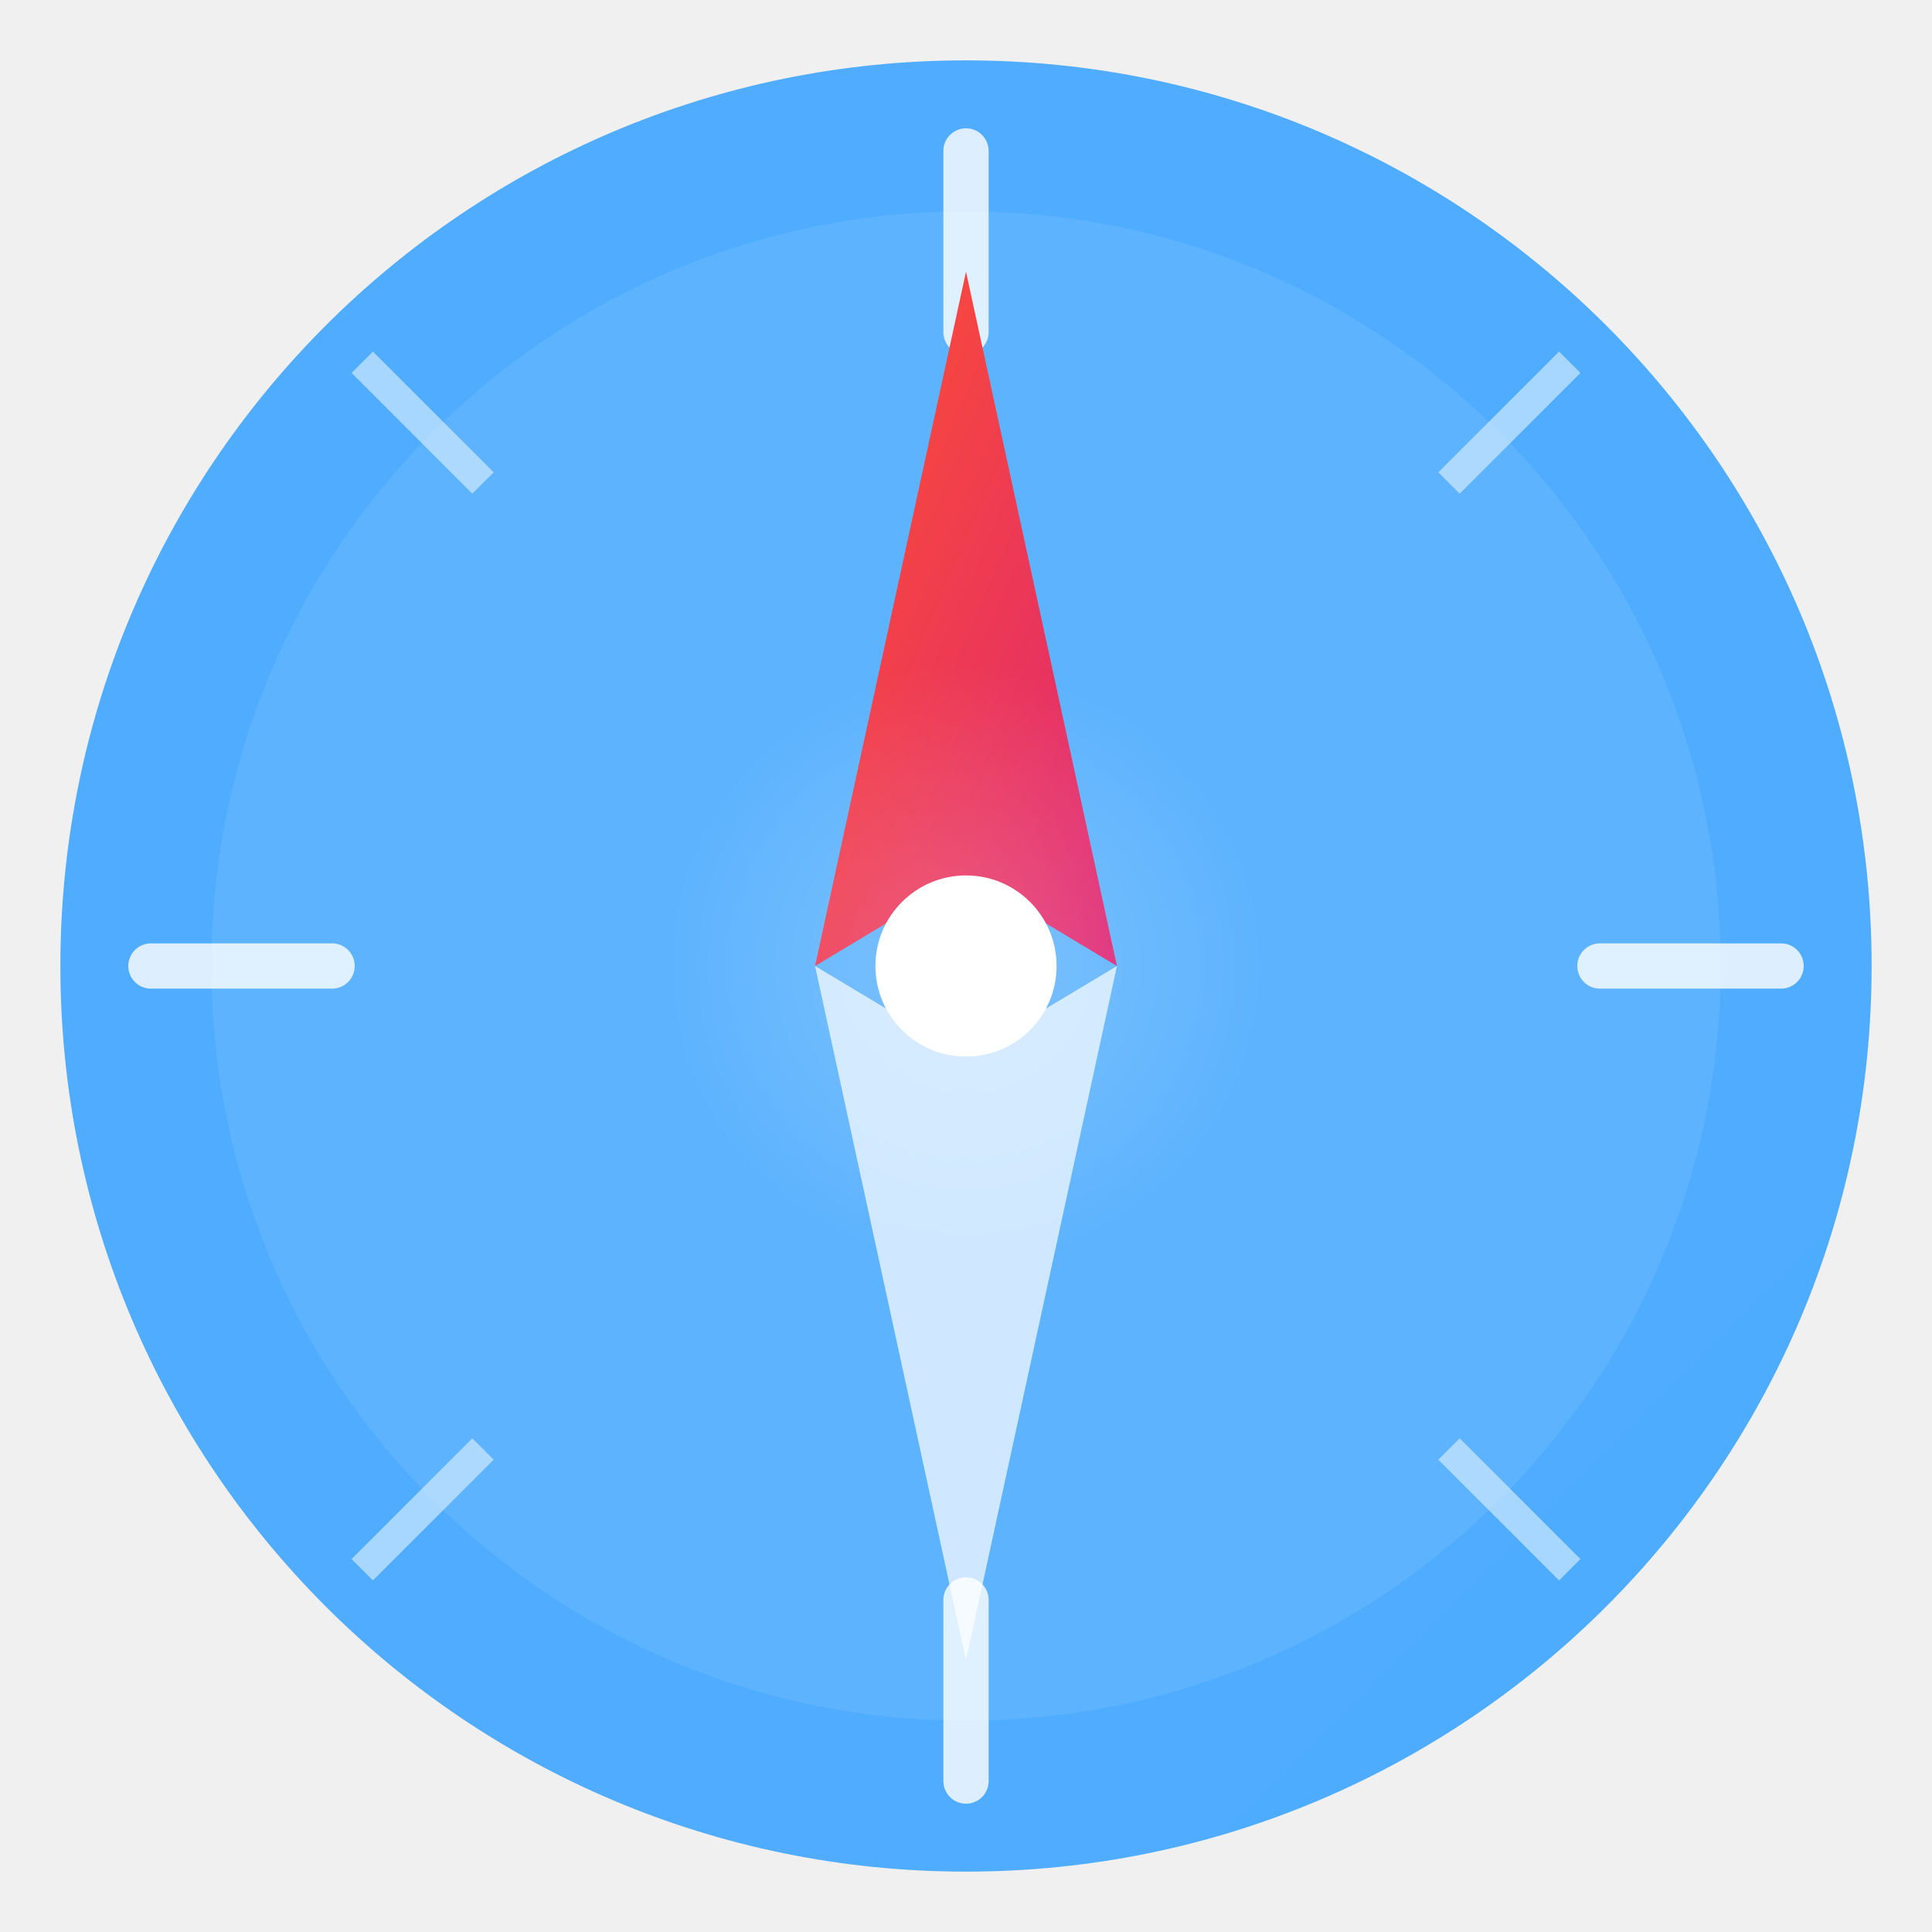
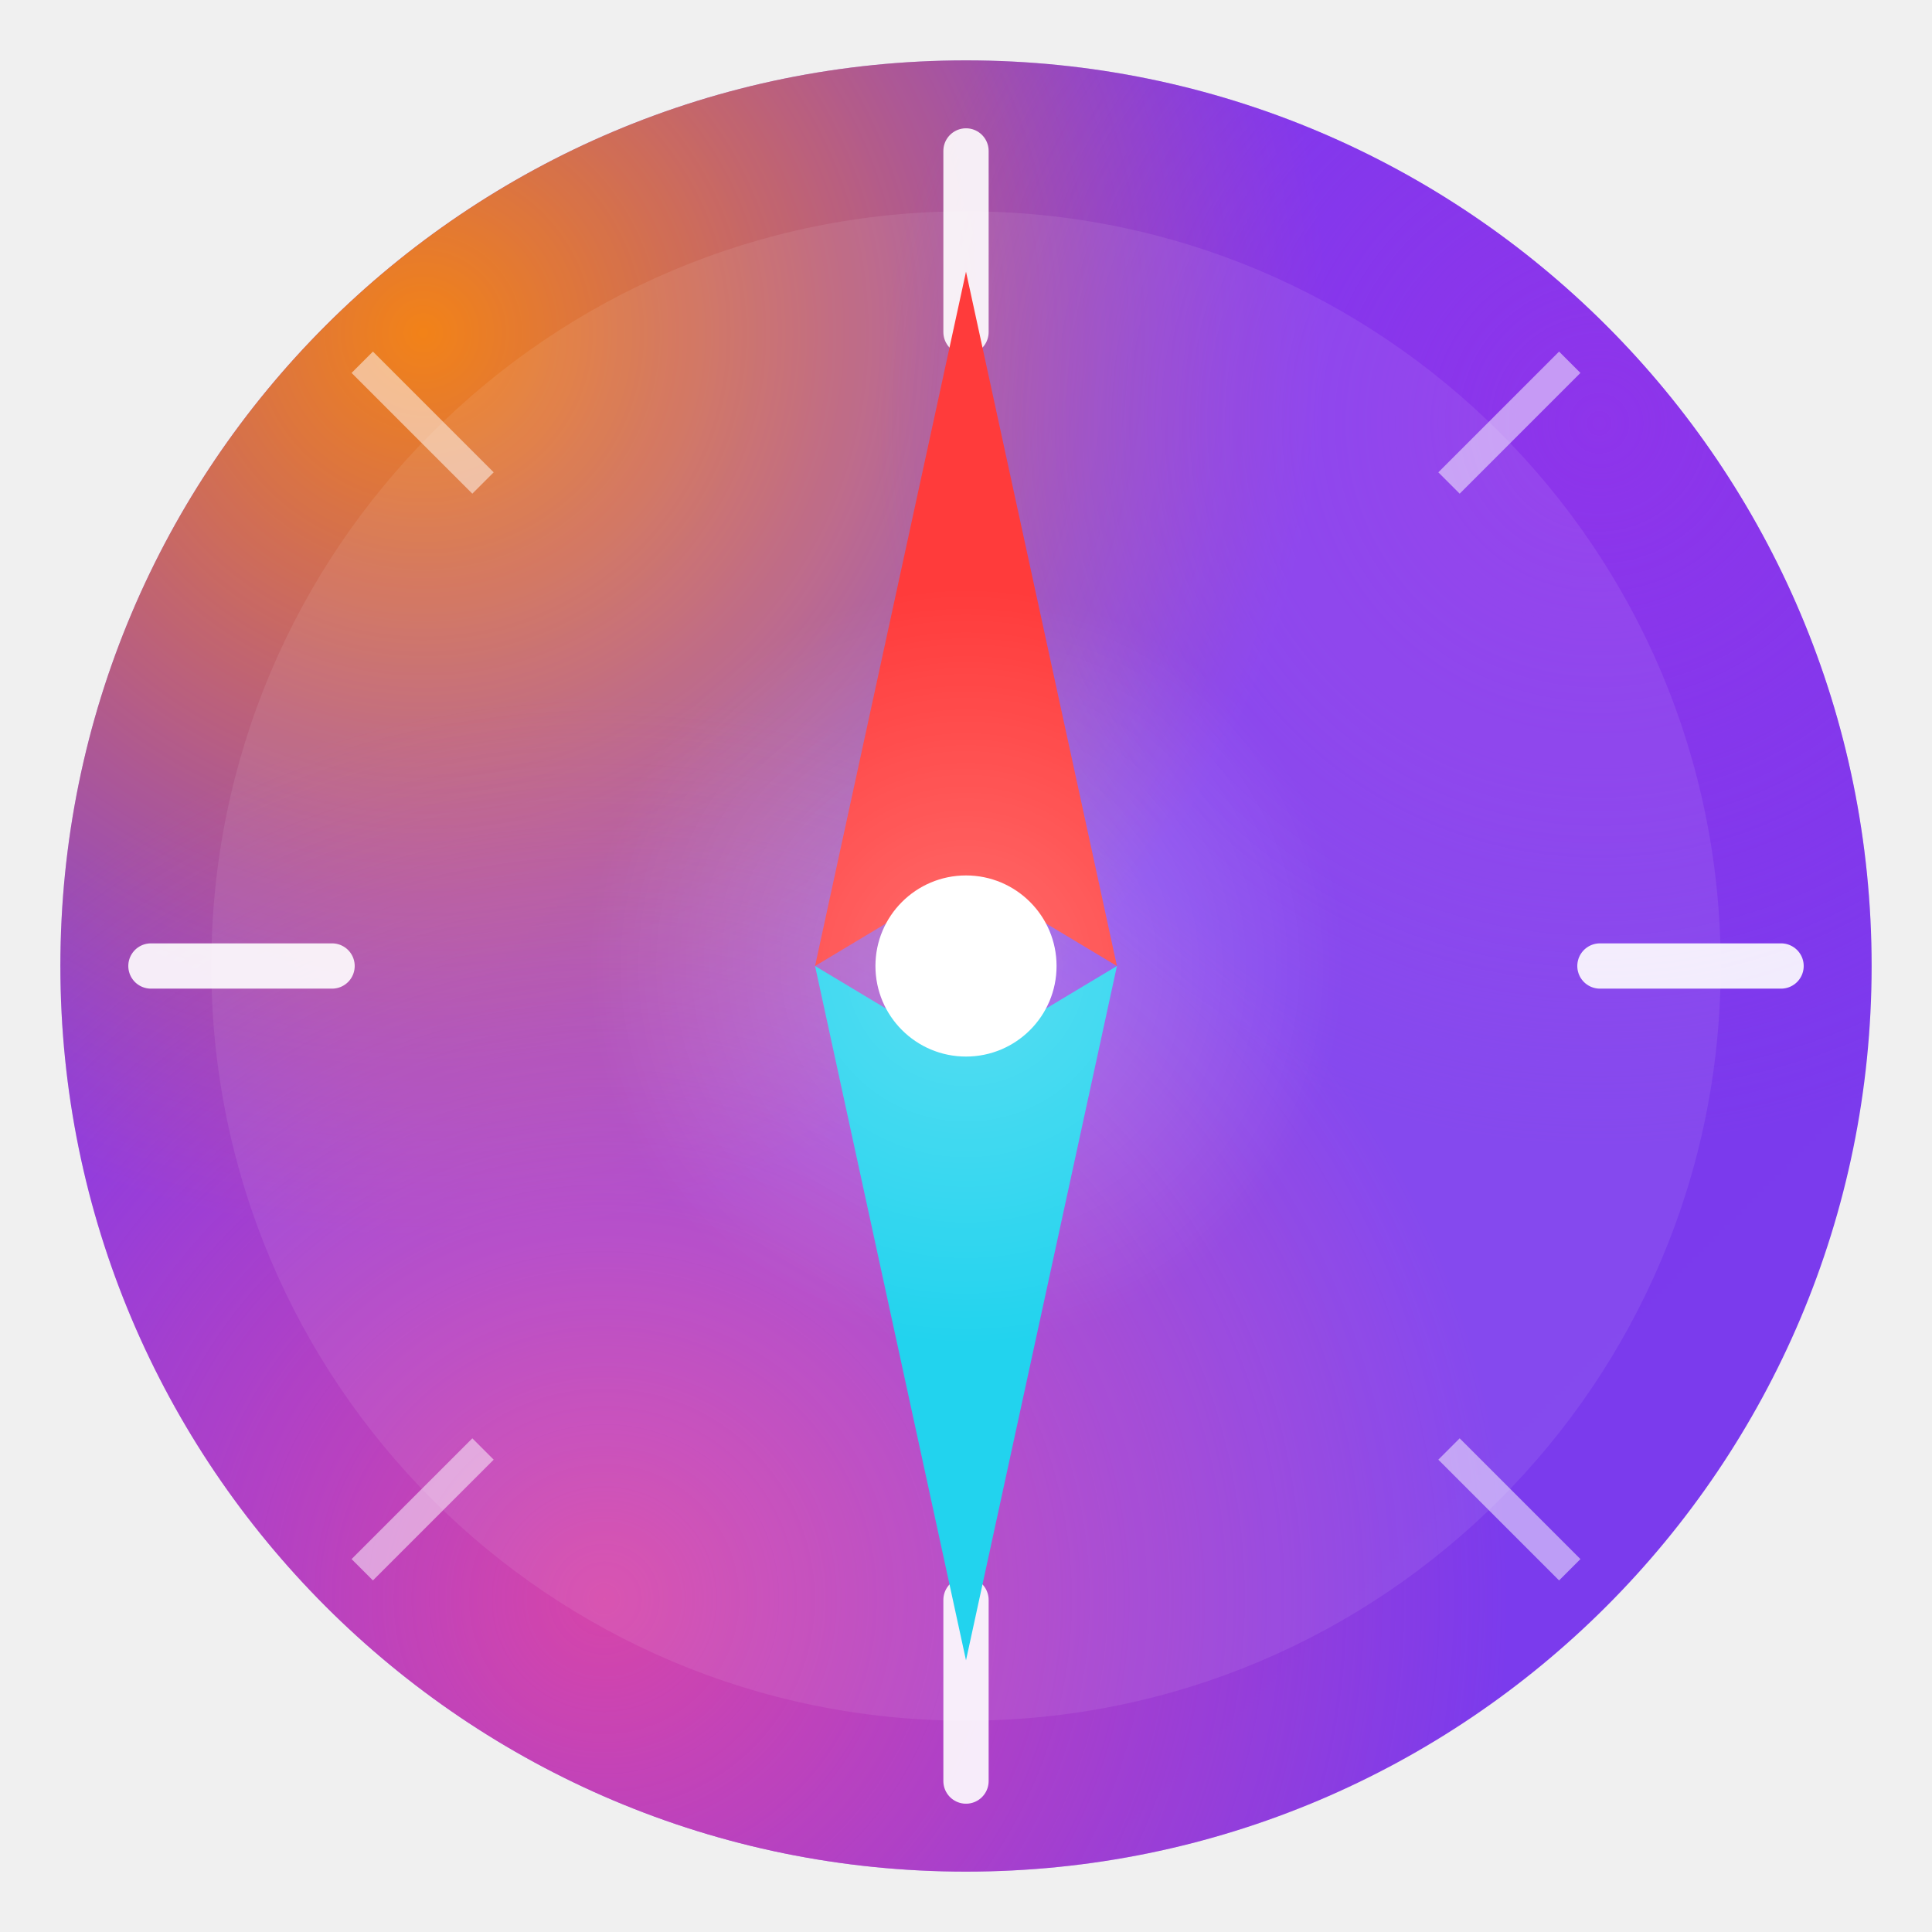
<svg xmlns="http://www.w3.org/2000/svg" width="128" height="128" viewBox="0 0 128 128">
  <defs>
-     <linearGradient id="outerGrad" x1="0" y1="0" x2="128" y2="128">
-       <stop offset="0%" stop-color="#4FACFE" />
-       <stop offset="100%" stop-color="#00F2FE" />
+     <linearGradient id="baseGrad" x1="0" y1="0" x2="128" y2="128">
+       <stop offset="0%" stop-color="#7C3AED" />
+       <stop offset="50%" stop-color="#2563EB" />
+       <stop offset="100%" stop-color="#14B8A6" />
    </linearGradient>
-     <linearGradient id="needleGrad" x1="0" y1="0" x2="1" y2="1">
-       <stop offset="0%" stop-color="#FF512F" />
-       <stop offset="100%" stop-color="#DD2476" />
-     </linearGradient>
+     <radialGradient id="orangeGlow" cx="20%" cy="15%" r="50%">
+       <stop offset="0%" stop-color="#FF8A00" stop-opacity="0.9" />
+       <stop offset="100%" stop-color="#FF8A00" stop-opacity="0" />
+     </radialGradient>
+     <radialGradient id="pinkGlow" cx="30%" cy="85%" r="50%">
+       <stop offset="0%" stop-color="#EC4899" stop-opacity="0.8" />
+       <stop offset="100%" stop-color="#EC4899" stop-opacity="0" />
+     </radialGradient>
+     <radialGradient id="purpleGlow" cx="85%" cy="20%" r="40%">
+       <stop offset="0%" stop-color="#9333EA" stop-opacity="0.8" />
+       <stop offset="100%" stop-color="#9333EA" stop-opacity="0" />
+     </radialGradient>
    <radialGradient id="centerGlow">
-       <stop offset="0%" stop-color="#ffffff" stop-opacity="1" />
+       <stop offset="0%" stop-color="#ffffff" stop-opacity="0.25" />
      <stop offset="100%" stop-color="#ffffff" stop-opacity="0" />
    </radialGradient>
  </defs>
-   <circle cx="64" cy="64" r="60" fill="url(#outerGrad)" />
+   <circle cx="64" cy="64" r="60" fill="url(#baseGrad)" />
+   <circle cx="64" cy="64" r="60" fill="url(#orangeGlow)" />
+   <circle cx="64" cy="64" r="60" fill="url(#pinkGlow)" />
+   <circle cx="64" cy="64" r="60" fill="url(#purpleGlow)" />
  <circle cx="64" cy="64" r="50" fill="white" fill-opacity="0.08" />
-   <g stroke="white" stroke-width="3" stroke-linecap="round" opacity="0.8">
+   <g stroke="white" stroke-width="3" stroke-linecap="round" opacity="0.9">
    <line x1="64" y1="10" x2="64" y2="22" />
    <line x1="64" y1="106" x2="64" y2="118" />
    <line x1="10" y1="64" x2="22" y2="64" />
    <line x1="106" y1="64" x2="118" y2="64" />
  </g>
  <g stroke="white" stroke-width="2" opacity="0.5">
    <line x1="24" y1="24" x2="32" y2="32" />
    <line x1="104" y1="24" x2="96" y2="32" />
    <line x1="24" y1="104" x2="32" y2="96" />
    <line x1="104" y1="104" x2="96" y2="96" />
  </g>
-   <path d="M64 18 L74 64 L64 58 L54 64 Z" fill="url(#needleGrad)" />
-   <path d="M64 110 L74 64 L64 70 L54 64 Z" fill="#ffffff" opacity="0.7" />
+   <path d="M64 18 L74 64 L64 58 L54 64 Z" fill="#FF3B3B" />
+   <path d="M64 110 L74 64 L64 70 L54 64 Z" fill="#22D3EE" />
  <circle cx="64" cy="64" r="6" fill="white" />
-   <circle cx="64" cy="64" r="20" fill="url(#centerGlow)" opacity="0.2" />
+   <circle cx="64" cy="64" r="25" fill="url(#centerGlow)" />
</svg>
